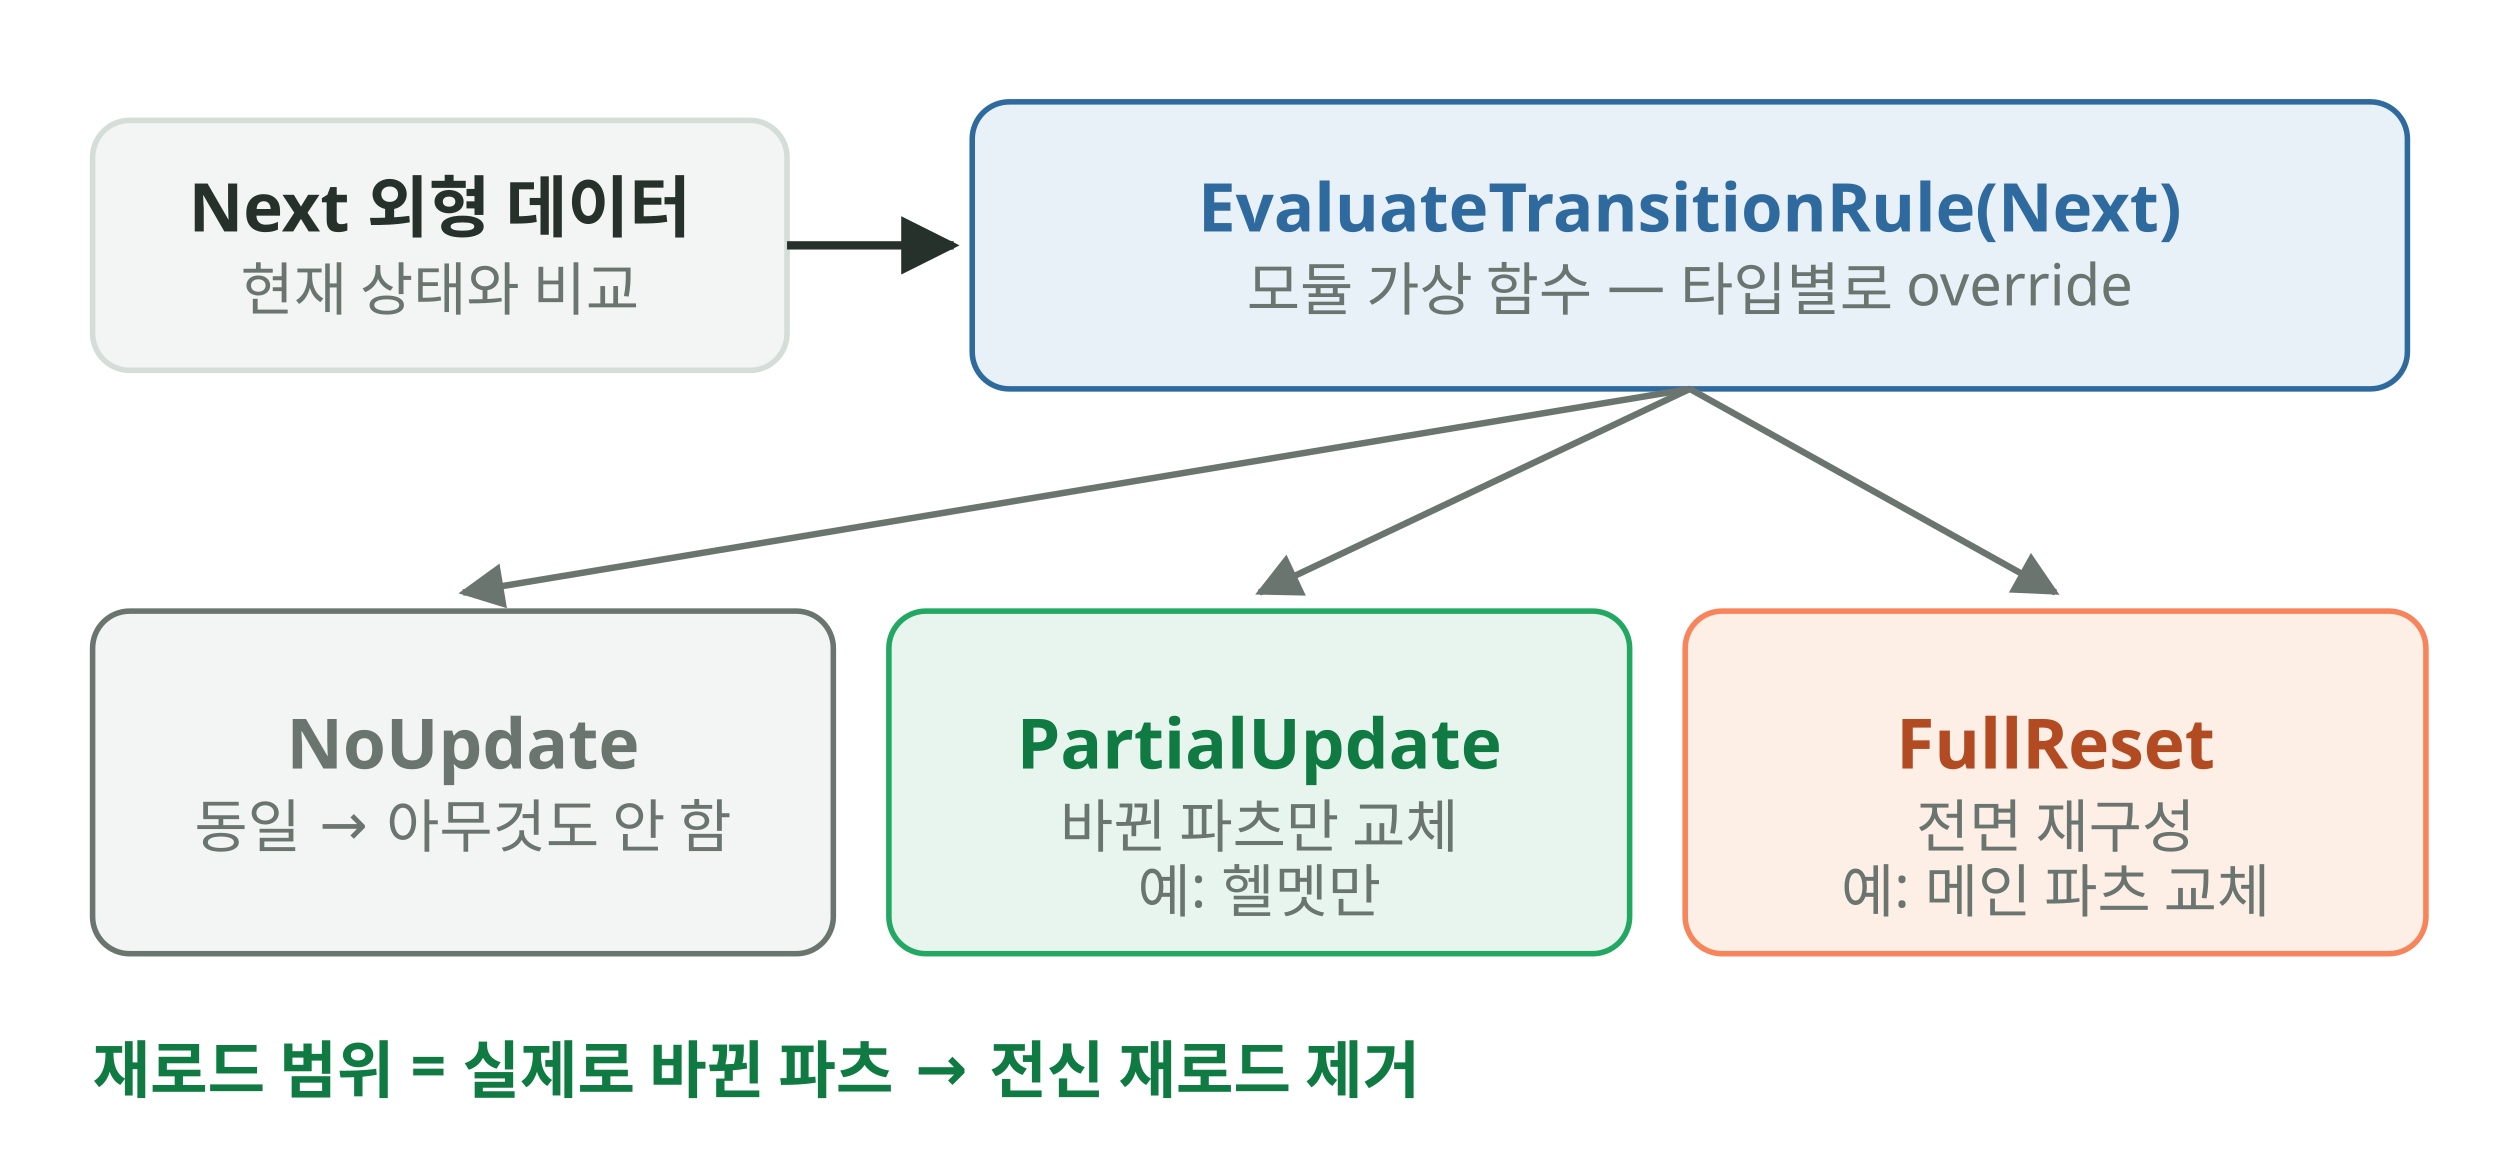
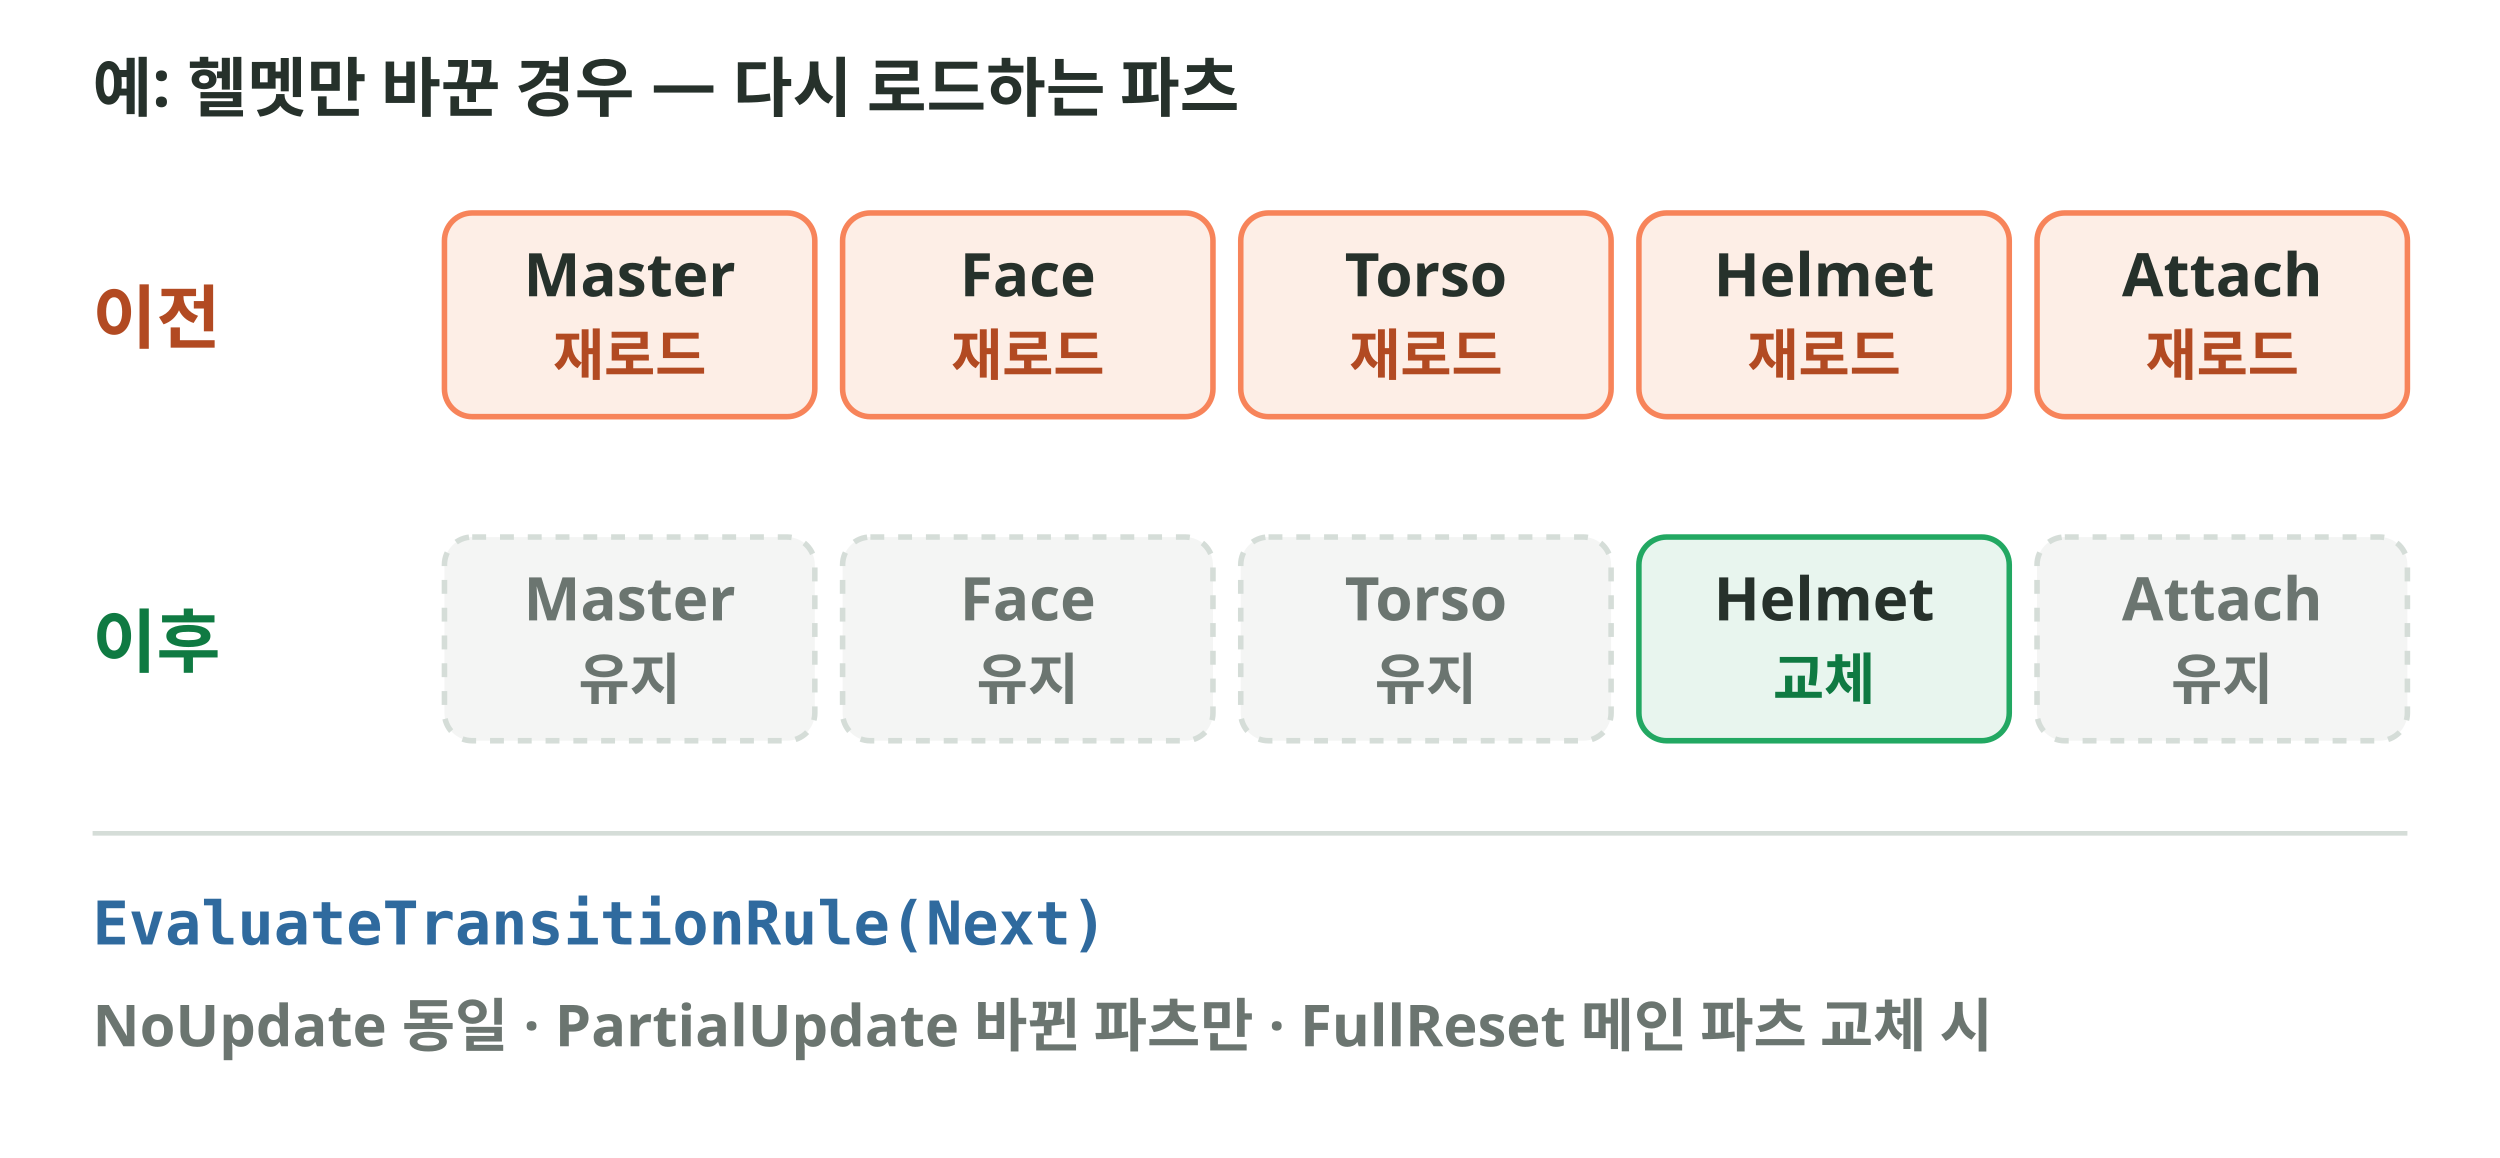
<svg xmlns="http://www.w3.org/2000/svg" viewBox="0 0 540 250" width="540" height="250" font-family="Pretendard, 'Malgun Gothic', sans-serif">
  <defs>
    <marker id="ah-g" viewBox="0 0 10 10" refX="9" refY="5" markerWidth="7" markerHeight="7" orient="auto-start-reverse">
      <path d="M0,0 L10,5 L0,10 z" fill="#0F7A42" />
    </marker>
    <marker id="ah-y" viewBox="0 0 10 10" refX="9" refY="5" markerWidth="7" markerHeight="7" orient="auto-start-reverse">
      <path d="M0,0 L10,5 L0,10 z" fill="#8A6700" />
    </marker>
    <marker id="ah-o" viewBox="0 0 10 10" refX="9" refY="5" markerWidth="7" markerHeight="7" orient="auto-start-reverse">
      <path d="M0,0 L10,5 L0,10 z" fill="#B24A22" />
    </marker>
    <marker id="ah-b" viewBox="0 0 10 10" refX="9" refY="5" markerWidth="7" markerHeight="7" orient="auto-start-reverse">
      <path d="M0,0 L10,5 L0,10 z" fill="#2F6A9E" />
    </marker>
    <marker id="ah-k" viewBox="0 0 10 10" refX="9" refY="5" markerWidth="7" markerHeight="7" orient="auto-start-reverse">
      <path d="M0,0 L10,5 L0,10 z" fill="#26312b" />
    </marker>
    <marker id="ah-m" viewBox="0 0 10 10" refX="9" refY="5" markerWidth="7" markerHeight="7" orient="auto-start-reverse">
      <path d="M0,0 L10,5 L0,10 z" fill="#6b7570" />
    </marker>
  </defs>
-   <rect x="20.0" y="26.0" width="150.0" height="54.0" rx="8" fill="#f3f5f4" stroke="#d5ddd8" stroke-width="1.2" />
-   <text x="95.0" y="50.0" font-size="14.5" fill="#26312b" font-weight="700" text-anchor="middle">Next 외형 데이터</text>
-   <text x="95.0" y="67.0" font-size="12.5" fill="#6b7570" font-weight="500" text-anchor="middle">현재 상태와 비교</text>
-   <line x1="170.0" y1="53.0" x2="206.0" y2="53.0" stroke="#26312b" stroke-width="1.8" marker-end="url(#ah-k)" />
-   <rect x="210.0" y="22.0" width="310.0" height="62.0" rx="8" fill="#e8f0f8" stroke="#2F6A9E" stroke-width="1.2" />
-   <text x="365.0" y="50.0" font-size="14.5" fill="#2F6A9E" font-weight="700" text-anchor="middle">EvaluateTransitionRule(Next)</text>
-   <text x="365.0" y="67.0" font-size="12.5" fill="#6b7570" font-weight="500" text-anchor="middle">모듈 가상 함수 — 타입별로 override</text>
-   <line x1="365.0" y1="84.0" x2="100.0" y2="128.0" stroke="#6b7570" stroke-width="1.4" marker-end="url(#ah-m)" />
-   <rect x="20.0" y="132.0" width="160.0" height="74.0" rx="8" fill="#f3f5f4" stroke="#6b7570" stroke-width="1.2" />
-   <text x="100.0" y="166.0" font-size="15" fill="#6b7570" font-weight="700" text-anchor="middle">NoUpdate</text>
-   <text x="100.0" y="183.0" font-size="12.5" fill="#6b7570" font-weight="500" text-anchor="middle">동일 → 아무것도 안 함</text>
-   <line x1="365.0" y1="84.0" x2="272.0" y2="128.0" stroke="#6b7570" stroke-width="1.4" marker-end="url(#ah-m)" />
-   <rect x="192.0" y="132.0" width="160.0" height="74.0" rx="8" fill="#e8f5ee" stroke="#22A862" stroke-width="1.2" />
-   <text x="272.0" y="166.0" font-size="15" fill="#0F7A42" font-weight="700" text-anchor="middle">PartialUpdate</text>
-   <text x="272.0" y="183.0" font-size="12.5" fill="#6b7570" font-weight="500" text-anchor="middle">바뀐 파츠만 교체</text>
-   <text x="272.0" y="197.0" font-size="12.5" fill="#6b7570" font-weight="500" text-anchor="middle">예: 헬멧만</text>
-   <line x1="365.0" y1="84.0" x2="444.0" y2="128.0" stroke="#6b7570" stroke-width="1.4" marker-end="url(#ah-m)" />
-   <rect x="364.0" y="132.0" width="160.0" height="74.0" rx="8" fill="#fdeee6" stroke="#F7845A" stroke-width="1.2" />
-   <text x="444.0" y="166.0" font-size="15" fill="#B24A22" font-weight="700" text-anchor="middle">FullReset</text>
-   <text x="444.0" y="183.0" font-size="12.5" fill="#6b7570" font-weight="500" text-anchor="middle">전면 재구성</text>
-   <text x="444.0" y="197.0" font-size="12.5" fill="#6b7570" font-weight="500" text-anchor="middle">예: 메인 파츠 교체</text>
-   <text x="20.0" y="236.0" font-size="13.5" fill="#0F7A42" font-weight="700" text-anchor="start">재로드 범위 = 실제로 바뀐 파츠 → 전신 재로드 제거</text>
+   <text x="20.0" y="24.0" font-size="14" fill="#26312b" font-weight="800" text-anchor="start">예: 헬멧만 바꾼 경우 — 다시 로드하는 파츠</text>
+   <text x="20.0" y="74.0" font-size="15" fill="#B24A22" font-weight="800" text-anchor="start">이전</text>
+   <text x="20.0" y="144.0" font-size="15" fill="#0F7A42" font-weight="800" text-anchor="start">이후</text>
+   <rect x="96.0" y="46.0" width="80.0" height="44.0" rx="6" fill="#fdeee6" stroke="#F7845A" stroke-width="1.2" />
+   <text x="136.0" y="64.0" font-size="13" fill="#26312b" font-weight="700" text-anchor="middle">Master</text>
+   <text x="136.0" y="81.0" font-size="12" fill="#B24A22" font-weight="700" text-anchor="middle">재로드</text>
+   <rect x="96.0" y="116.0" width="80.0" height="44.0" rx="6" fill="#f4f5f4" stroke="#d5ddd8" stroke-width="1.2" stroke-dasharray="3 3" />
+   <text x="136.0" y="134.0" font-size="13" fill="#6b7570" font-weight="700" text-anchor="middle">Master</text>
+   <text x="136.0" y="151.0" font-size="12" fill="#6b7570" font-weight="700" text-anchor="middle">유지</text>
+   <rect x="182.0" y="46.0" width="80.0" height="44.0" rx="6" fill="#fdeee6" stroke="#F7845A" stroke-width="1.2" />
+   <text x="222.0" y="64.0" font-size="13" fill="#26312b" font-weight="700" text-anchor="middle">Face</text>
+   <text x="222.0" y="81.0" font-size="12" fill="#B24A22" font-weight="700" text-anchor="middle">재로드</text>
+   <rect x="182.0" y="116.0" width="80.0" height="44.0" rx="6" fill="#f4f5f4" stroke="#d5ddd8" stroke-width="1.2" stroke-dasharray="3 3" />
+   <text x="222.0" y="134.0" font-size="13" fill="#6b7570" font-weight="700" text-anchor="middle">Face</text>
+   <text x="222.0" y="151.0" font-size="12" fill="#6b7570" font-weight="700" text-anchor="middle">유지</text>
+   <rect x="268.0" y="46.0" width="80.0" height="44.0" rx="6" fill="#fdeee6" stroke="#F7845A" stroke-width="1.2" />
+   <text x="308.0" y="64.0" font-size="13" fill="#26312b" font-weight="700" text-anchor="middle">Torso</text>
+   <text x="308.0" y="81.0" font-size="12" fill="#B24A22" font-weight="700" text-anchor="middle">재로드</text>
+   <rect x="268.0" y="116.0" width="80.0" height="44.0" rx="6" fill="#f4f5f4" stroke="#d5ddd8" stroke-width="1.2" stroke-dasharray="3 3" />
+   <text x="308.0" y="134.0" font-size="13" fill="#6b7570" font-weight="700" text-anchor="middle">Torso</text>
+   <text x="308.0" y="151.0" font-size="12" fill="#6b7570" font-weight="700" text-anchor="middle">유지</text>
+   <rect x="354.0" y="46.0" width="80.0" height="44.0" rx="6" fill="#fdeee6" stroke="#F7845A" stroke-width="1.2" />
+   <text x="394.0" y="64.0" font-size="13" fill="#26312b" font-weight="700" text-anchor="middle">Helmet</text>
+   <text x="394.0" y="81.0" font-size="12" fill="#B24A22" font-weight="700" text-anchor="middle">재로드</text>
+   <rect x="354.0" y="116.0" width="80.0" height="44.0" rx="6" fill="#e8f5ee" stroke="#22A862" stroke-width="1.2" />
+   <text x="394.0" y="134.0" font-size="13" fill="#26312b" font-weight="700" text-anchor="middle">Helmet</text>
+   <text x="394.0" y="151.0" font-size="12" fill="#0F7A42" font-weight="700" text-anchor="middle">교체</text>
+   <rect x="440.0" y="46.0" width="80.0" height="44.0" rx="6" fill="#fdeee6" stroke="#F7845A" stroke-width="1.2" />
+   <text x="480.0" y="64.0" font-size="13" fill="#26312b" font-weight="700" text-anchor="middle">Attach</text>
+   <text x="480.0" y="81.0" font-size="12" fill="#B24A22" font-weight="700" text-anchor="middle">재로드</text>
+   <rect x="440.0" y="116.0" width="80.0" height="44.0" rx="6" fill="#f4f5f4" stroke="#d5ddd8" stroke-width="1.2" stroke-dasharray="3 3" />
+   <text x="480.0" y="134.0" font-size="13" fill="#6b7570" font-weight="700" text-anchor="middle">Attach</text>
+   <text x="480.0" y="151.0" font-size="12" fill="#6b7570" font-weight="700" text-anchor="middle">유지</text>
+   <line x1="20.0" y1="180.0" x2="520.0" y2="180.0" stroke="#d5ddd8" stroke-width="1" />
+   <text x="20.0" y="204.0" font-size="13" fill="#2F6A9E" font-weight="700" text-anchor="start" font-family="JetBrains Mono, Consolas, monospace">EvaluateTransitionRule(Next)</text>
+   <text x="20.0" y="226.0" font-size="12.5" fill="#6b7570" font-weight="600" text-anchor="start">NoUpdate 동일 · PartialUpdate 바뀐 파츠만 · FullReset 메인 파츠 교체 시</text>
</svg>
